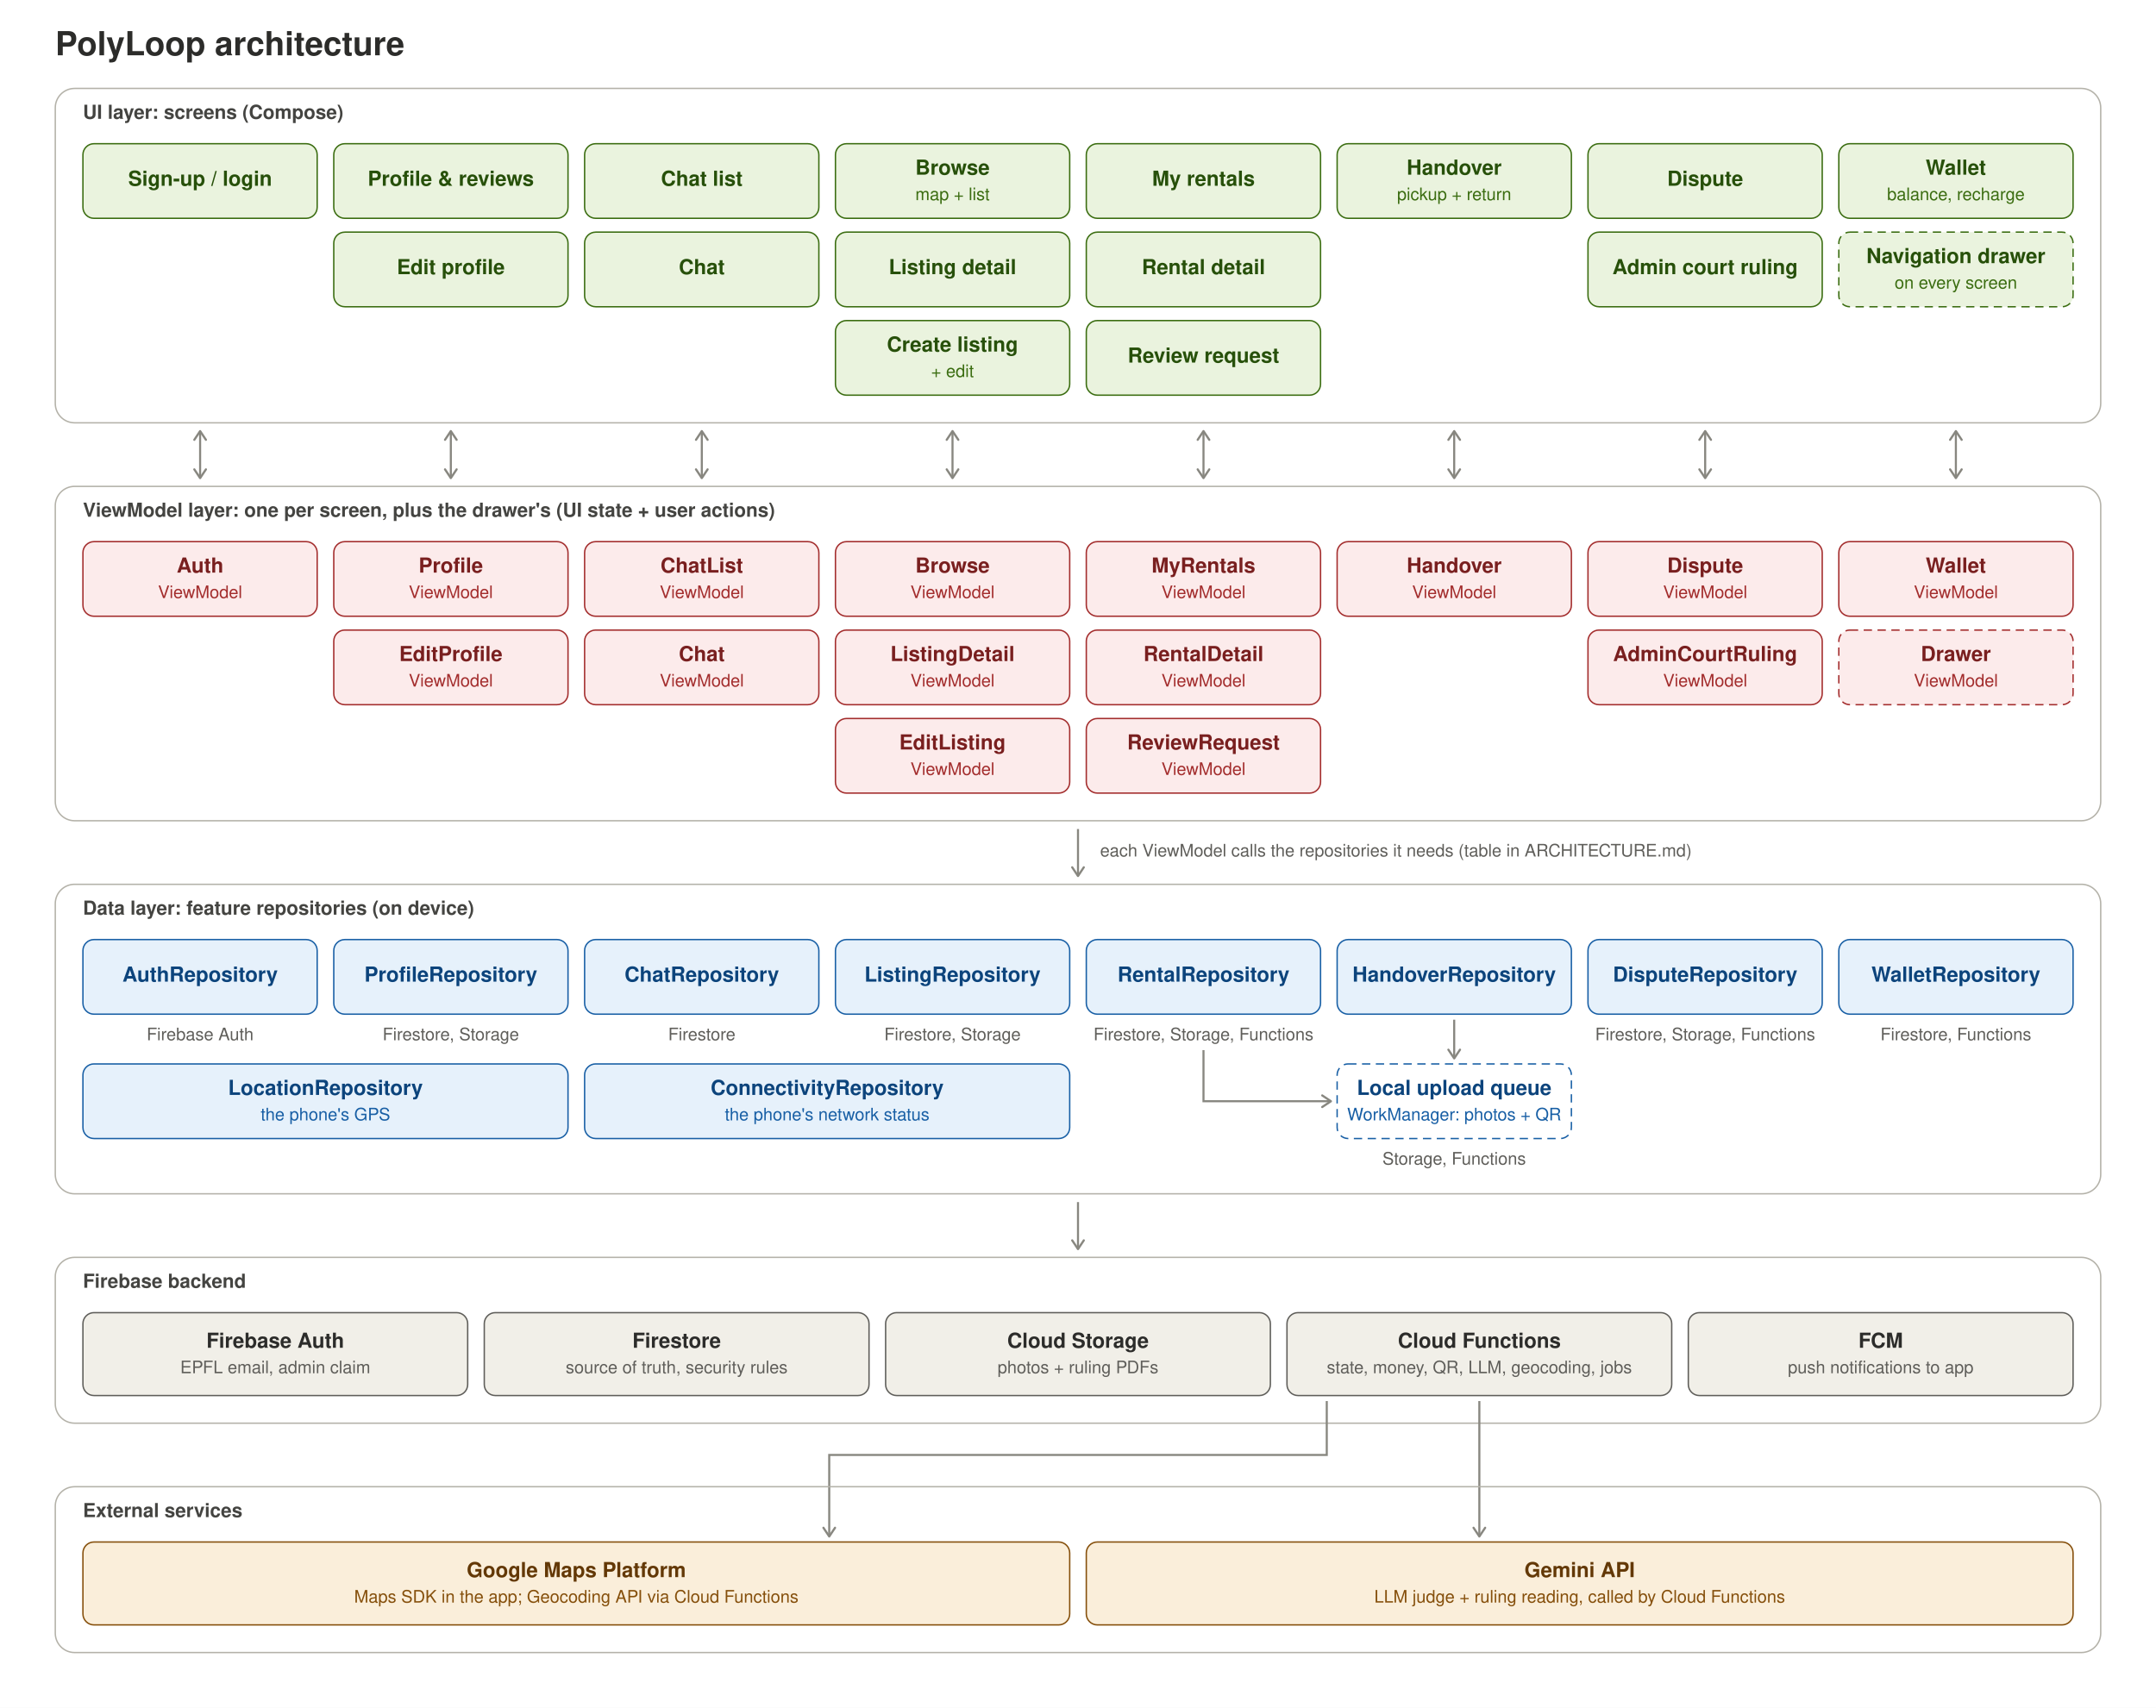
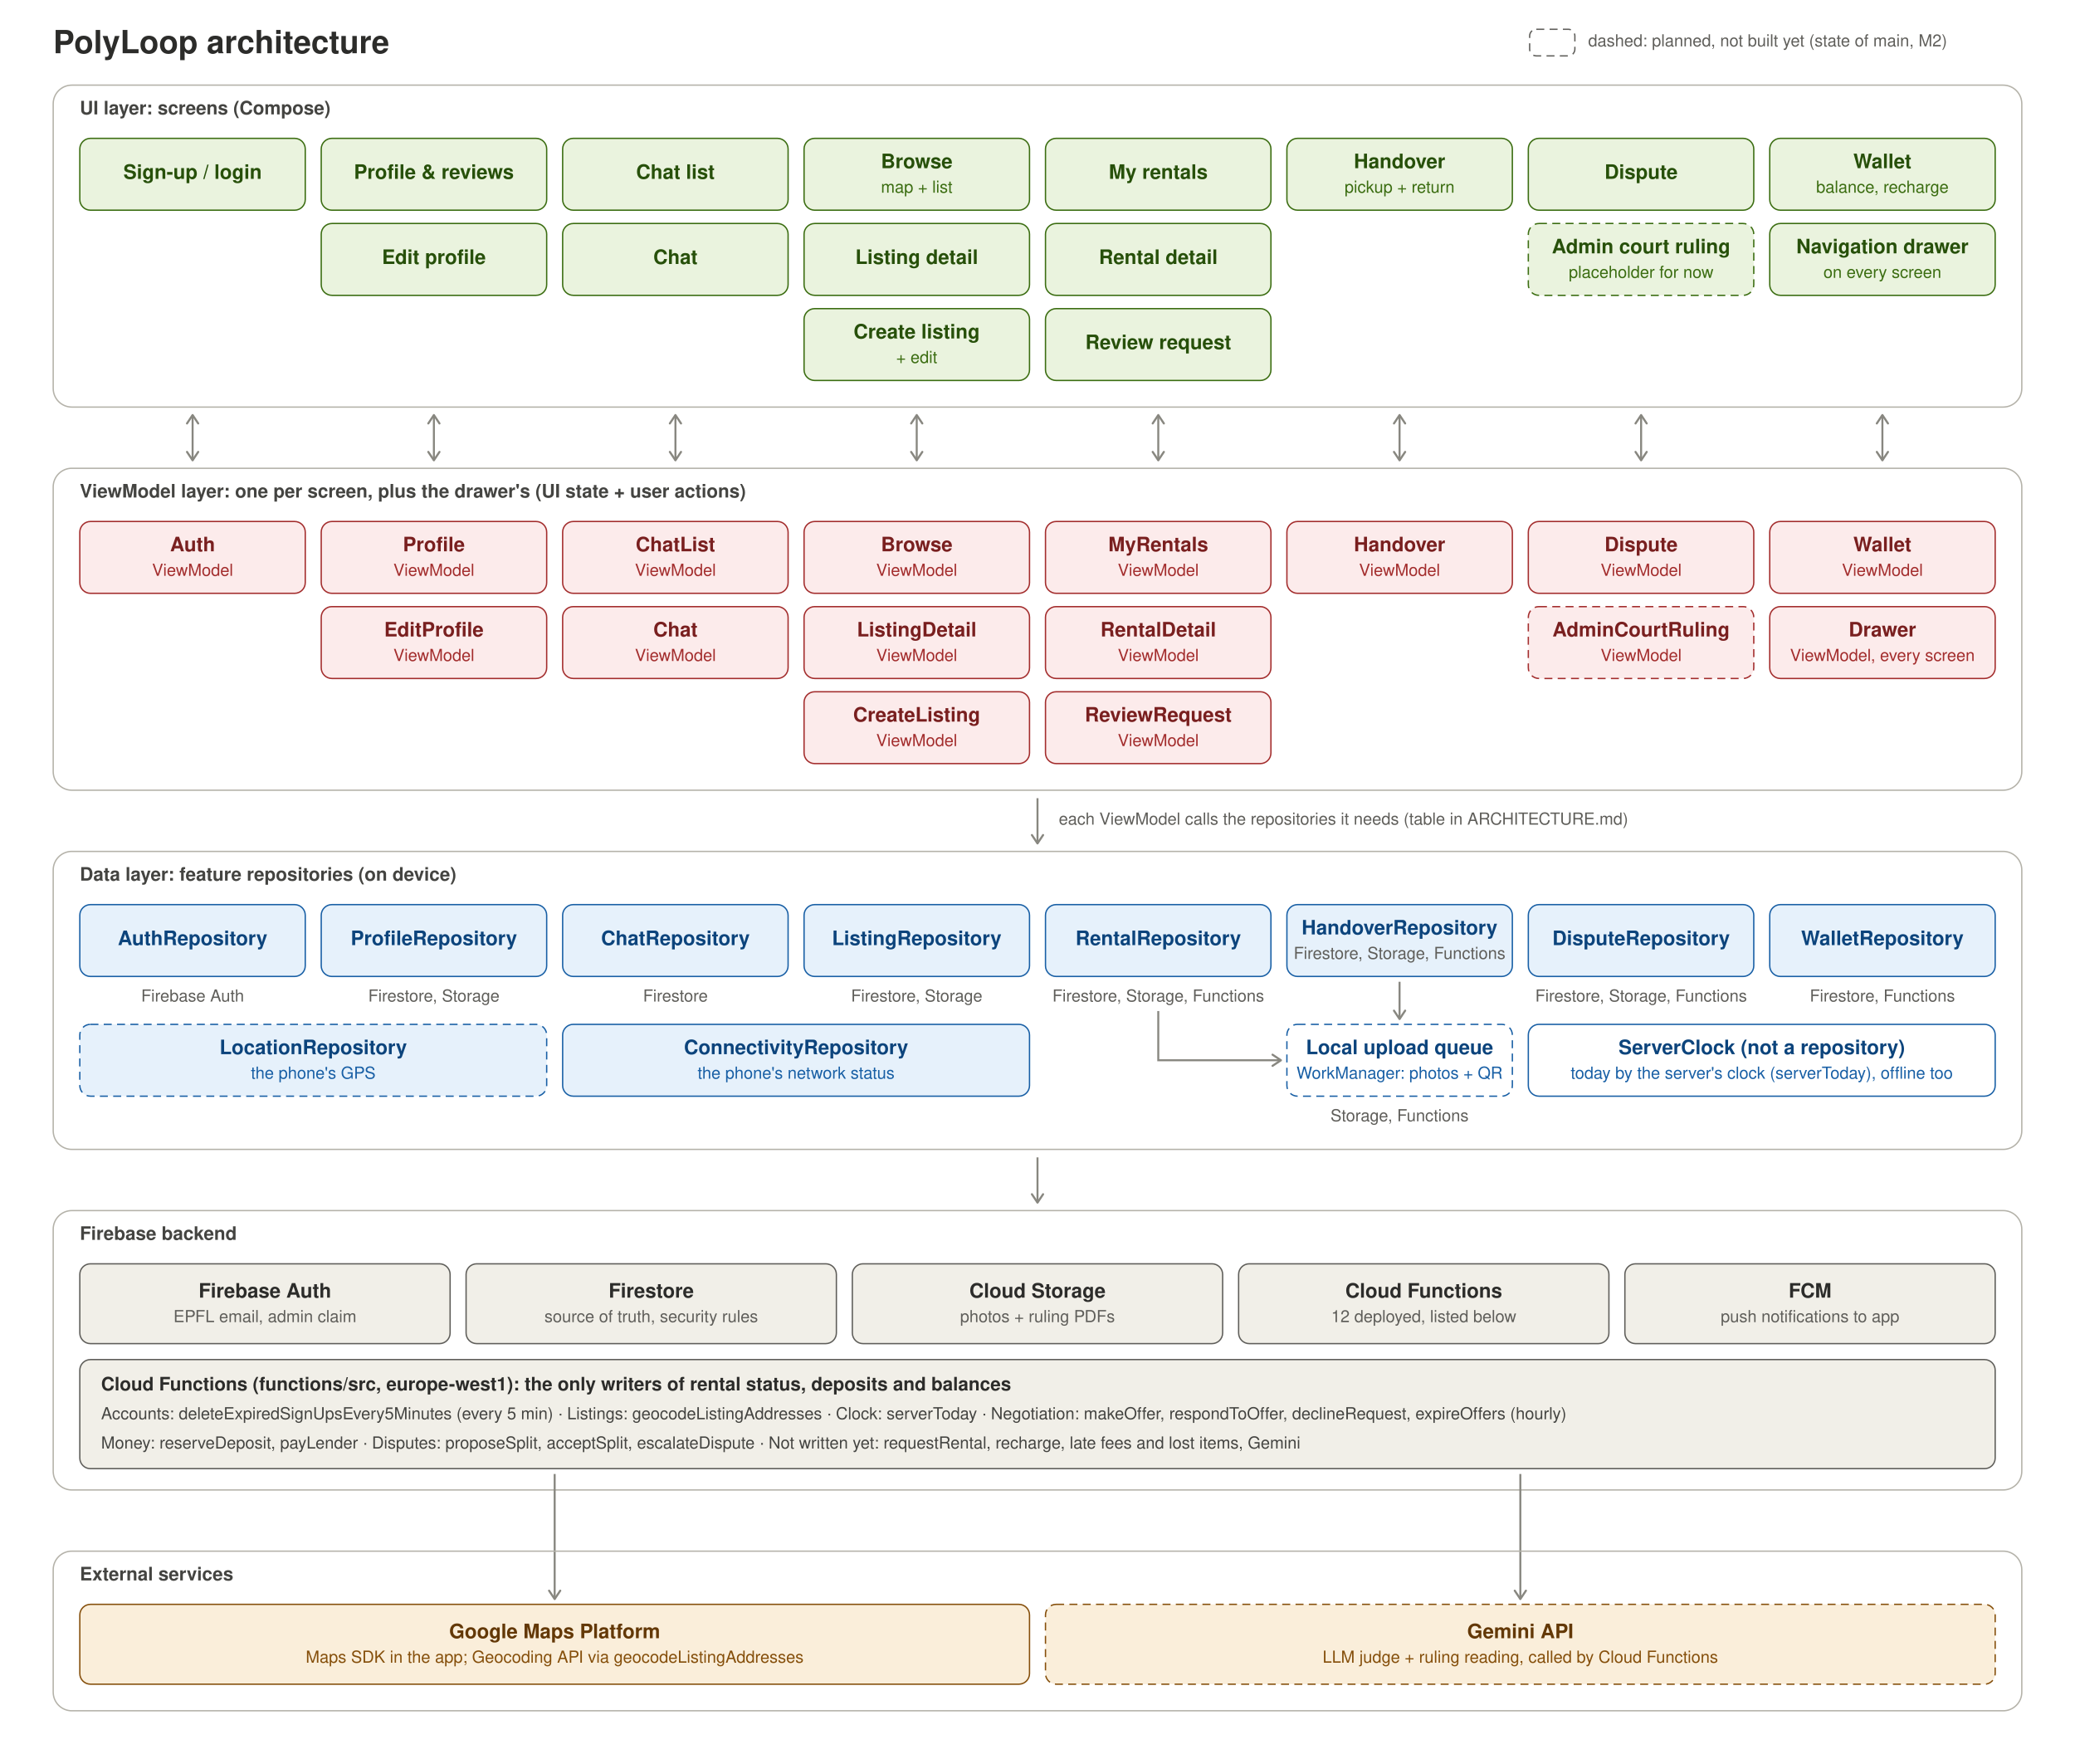
- <svg xmlns="http://www.w3.org/2000/svg" width="1560" height="1236" viewBox="0 0 1560 1236">
+ <svg xmlns="http://www.w3.org/2000/svg" width="1560" height="1326" viewBox="0 0 1560 1326">
  <defs>
    <marker id="a" viewBox="0 0 10 10" refX="8" refY="5" markerWidth="7" markerHeight="7" orient="auto-start-reverse">
      <path d="M2 1L8 5L2 9" fill="none" stroke="#888780" stroke-width="1.5" stroke-linecap="round" stroke-linejoin="round" />
    </marker>
  </defs>
-   <rect width="1560" height="1236" fill="#FFFFFF" />
+   <rect width="1560" height="1326" fill="#FFFFFF" />
  <text x="40" y="40" font-family="Helvetica, Arial, sans-serif" font-size="24" font-weight="bold" fill="#2C2C2A">PolyLoop architecture</text>
+   <rect x="1150" y="22" width="34" height="20" rx="5" fill="#FFFFFF" stroke="#5F5E5A" stroke-width="1" stroke-dasharray="6 4" />
+   <text x="1194" y="32" dominant-baseline="central" font-family="Helvetica, Arial, sans-serif" font-size="12.5" fill="#5F5E5A">dashed: planned, not built yet (state of main, M2)</text>
  <rect x="40" y="64" width="1480" height="242" rx="14" fill="none" stroke="#B4B2A9" stroke-width="1" />
  <text x="60" y="86" font-family="Helvetica, Arial, sans-serif" font-size="14" font-weight="bold" fill="#444441">UI layer: screens (Compose)</text>
  <rect x="60.0" y="104.0" width="169.5" height="54.0" rx="8" fill="#EAF3DE" stroke="#3B6D11" stroke-width="1" />
  <text x="144.8" y="131.0" text-anchor="middle" dominant-baseline="central" font-family="Helvetica, Arial, sans-serif" font-size="15" font-weight="bold" fill="#27500A">Sign-up / login</text>
  <rect x="241.5" y="104.0" width="169.5" height="54.0" rx="8" fill="#EAF3DE" stroke="#3B6D11" stroke-width="1" />
  <text x="326.2" y="131.0" text-anchor="middle" dominant-baseline="central" font-family="Helvetica, Arial, sans-serif" font-size="15" font-weight="bold" fill="#27500A">Profile &amp; reviews</text>
  <rect x="241.5" y="168.0" width="169.5" height="54.0" rx="8" fill="#EAF3DE" stroke="#3B6D11" stroke-width="1" />
  <text x="326.2" y="195.0" text-anchor="middle" dominant-baseline="central" font-family="Helvetica, Arial, sans-serif" font-size="15" font-weight="bold" fill="#27500A">Edit profile</text>
  <rect x="423.0" y="104.0" width="169.5" height="54.0" rx="8" fill="#EAF3DE" stroke="#3B6D11" stroke-width="1" />
  <text x="507.8" y="131.0" text-anchor="middle" dominant-baseline="central" font-family="Helvetica, Arial, sans-serif" font-size="15" font-weight="bold" fill="#27500A">Chat list</text>
  <rect x="423.0" y="168.0" width="169.5" height="54.0" rx="8" fill="#EAF3DE" stroke="#3B6D11" stroke-width="1" />
  <text x="507.8" y="195.0" text-anchor="middle" dominant-baseline="central" font-family="Helvetica, Arial, sans-serif" font-size="15" font-weight="bold" fill="#27500A">Chat</text>
  <rect x="604.5" y="104.0" width="169.5" height="54.0" rx="8" fill="#EAF3DE" stroke="#3B6D11" stroke-width="1" />
  <text x="689.2" y="123.0" text-anchor="middle" dominant-baseline="central" font-family="Helvetica, Arial, sans-serif" font-size="15" font-weight="bold" fill="#27500A">Browse</text>
  <text x="689.2" y="142.0" text-anchor="middle" dominant-baseline="central" font-family="Helvetica, Arial, sans-serif" font-size="12.5" fill="#3B6D11">map + list</text>
  <rect x="604.5" y="168.0" width="169.5" height="54.0" rx="8" fill="#EAF3DE" stroke="#3B6D11" stroke-width="1" />
  <text x="689.2" y="195.0" text-anchor="middle" dominant-baseline="central" font-family="Helvetica, Arial, sans-serif" font-size="15" font-weight="bold" fill="#27500A">Listing detail</text>
  <rect x="604.5" y="232.0" width="169.5" height="54.0" rx="8" fill="#EAF3DE" stroke="#3B6D11" stroke-width="1" />
  <text x="689.2" y="251.0" text-anchor="middle" dominant-baseline="central" font-family="Helvetica, Arial, sans-serif" font-size="15" font-weight="bold" fill="#27500A">Create listing</text>
  <text x="689.2" y="270.0" text-anchor="middle" dominant-baseline="central" font-family="Helvetica, Arial, sans-serif" font-size="12.5" fill="#3B6D11">+ edit</text>
  <rect x="786.0" y="104.0" width="169.5" height="54.0" rx="8" fill="#EAF3DE" stroke="#3B6D11" stroke-width="1" />
  <text x="870.8" y="131.0" text-anchor="middle" dominant-baseline="central" font-family="Helvetica, Arial, sans-serif" font-size="15" font-weight="bold" fill="#27500A">My rentals</text>
  <rect x="786.0" y="168.0" width="169.5" height="54.0" rx="8" fill="#EAF3DE" stroke="#3B6D11" stroke-width="1" />
  <text x="870.8" y="195.0" text-anchor="middle" dominant-baseline="central" font-family="Helvetica, Arial, sans-serif" font-size="15" font-weight="bold" fill="#27500A">Rental detail</text>
  <rect x="786.0" y="232.0" width="169.5" height="54.0" rx="8" fill="#EAF3DE" stroke="#3B6D11" stroke-width="1" />
  <text x="870.8" y="259.0" text-anchor="middle" dominant-baseline="central" font-family="Helvetica, Arial, sans-serif" font-size="15" font-weight="bold" fill="#27500A">Review request</text>
  <rect x="967.5" y="104.0" width="169.5" height="54.0" rx="8" fill="#EAF3DE" stroke="#3B6D11" stroke-width="1" />
  <text x="1052.2" y="123.0" text-anchor="middle" dominant-baseline="central" font-family="Helvetica, Arial, sans-serif" font-size="15" font-weight="bold" fill="#27500A">Handover</text>
  <text x="1052.2" y="142.0" text-anchor="middle" dominant-baseline="central" font-family="Helvetica, Arial, sans-serif" font-size="12.5" fill="#3B6D11">pickup + return</text>
  <rect x="1149.0" y="104.0" width="169.5" height="54.0" rx="8" fill="#EAF3DE" stroke="#3B6D11" stroke-width="1" />
  <text x="1233.8" y="131.0" text-anchor="middle" dominant-baseline="central" font-family="Helvetica, Arial, sans-serif" font-size="15" font-weight="bold" fill="#27500A">Dispute</text>
-   <rect x="1149.0" y="168.0" width="169.5" height="54.0" rx="8" fill="#EAF3DE" stroke="#3B6D11" stroke-width="1" />
-   <text x="1233.8" y="195.0" text-anchor="middle" dominant-baseline="central" font-family="Helvetica, Arial, sans-serif" font-size="15" font-weight="bold" fill="#27500A">Admin court ruling</text>
+   <rect x="1149.0" y="168.0" width="169.5" height="54.0" rx="8" fill="#EAF3DE" stroke="#3B6D11" stroke-width="1" stroke-dasharray="6 4" />
+   <text x="1233.8" y="187.0" text-anchor="middle" dominant-baseline="central" font-family="Helvetica, Arial, sans-serif" font-size="15" font-weight="bold" fill="#27500A">Admin court ruling</text>
+   <text x="1233.8" y="206.0" text-anchor="middle" dominant-baseline="central" font-family="Helvetica, Arial, sans-serif" font-size="12.5" fill="#3B6D11">placeholder for now</text>
  <rect x="1330.5" y="104.0" width="169.5" height="54.0" rx="8" fill="#EAF3DE" stroke="#3B6D11" stroke-width="1" />
  <text x="1415.2" y="123.0" text-anchor="middle" dominant-baseline="central" font-family="Helvetica, Arial, sans-serif" font-size="15" font-weight="bold" fill="#27500A">Wallet</text>
  <text x="1415.2" y="142.0" text-anchor="middle" dominant-baseline="central" font-family="Helvetica, Arial, sans-serif" font-size="12.5" fill="#3B6D11">balance, recharge</text>
-   <rect x="1330.5" y="168.0" width="169.5" height="54.0" rx="8" fill="#EAF3DE" stroke="#3B6D11" stroke-width="1" stroke-dasharray="6 4" />
+   <rect x="1330.5" y="168.0" width="169.5" height="54.0" rx="8" fill="#EAF3DE" stroke="#3B6D11" stroke-width="1" />
  <text x="1415.2" y="187.0" text-anchor="middle" dominant-baseline="central" font-family="Helvetica, Arial, sans-serif" font-size="15" font-weight="bold" fill="#27500A">Navigation drawer</text>
  <text x="1415.2" y="206.0" text-anchor="middle" dominant-baseline="central" font-family="Helvetica, Arial, sans-serif" font-size="12.5" fill="#3B6D11">on every screen</text>
  <line x1="144.8" y1="312" x2="144.8" y2="346" stroke="#888780" stroke-width="1.5" marker-end="url(#a)" marker-start="url(#a)" />
  <line x1="326.2" y1="312" x2="326.2" y2="346" stroke="#888780" stroke-width="1.5" marker-end="url(#a)" marker-start="url(#a)" />
  <line x1="507.8" y1="312" x2="507.8" y2="346" stroke="#888780" stroke-width="1.5" marker-end="url(#a)" marker-start="url(#a)" />
  <line x1="689.2" y1="312" x2="689.2" y2="346" stroke="#888780" stroke-width="1.5" marker-end="url(#a)" marker-start="url(#a)" />
  <line x1="870.8" y1="312" x2="870.8" y2="346" stroke="#888780" stroke-width="1.5" marker-end="url(#a)" marker-start="url(#a)" />
  <line x1="1052.2" y1="312" x2="1052.2" y2="346" stroke="#888780" stroke-width="1.5" marker-end="url(#a)" marker-start="url(#a)" />
  <line x1="1233.8" y1="312" x2="1233.8" y2="346" stroke="#888780" stroke-width="1.5" marker-end="url(#a)" marker-start="url(#a)" />
  <line x1="1415.2" y1="312" x2="1415.2" y2="346" stroke="#888780" stroke-width="1.5" marker-end="url(#a)" marker-start="url(#a)" />
  <rect x="40" y="352" width="1480" height="242" rx="14" fill="none" stroke="#B4B2A9" stroke-width="1" />
  <text x="60" y="374" font-family="Helvetica, Arial, sans-serif" font-size="14" font-weight="bold" fill="#444441">ViewModel layer: one per screen, plus the drawer's (UI state + user actions)</text>
  <rect x="60.0" y="392.0" width="169.5" height="54.0" rx="8" fill="#FCEBEB" stroke="#A32D2D" stroke-width="1" />
  <text x="144.8" y="411.0" text-anchor="middle" dominant-baseline="central" font-family="Helvetica, Arial, sans-serif" font-size="15" font-weight="bold" fill="#791F1F">Auth</text>
  <text x="144.8" y="430.0" text-anchor="middle" dominant-baseline="central" font-family="Helvetica, Arial, sans-serif" font-size="12.5" fill="#A32D2D">ViewModel</text>
  <rect x="241.5" y="392.0" width="169.5" height="54.0" rx="8" fill="#FCEBEB" stroke="#A32D2D" stroke-width="1" />
  <text x="326.2" y="411.0" text-anchor="middle" dominant-baseline="central" font-family="Helvetica, Arial, sans-serif" font-size="15" font-weight="bold" fill="#791F1F">Profile</text>
  <text x="326.2" y="430.0" text-anchor="middle" dominant-baseline="central" font-family="Helvetica, Arial, sans-serif" font-size="12.5" fill="#A32D2D">ViewModel</text>
  <rect x="241.5" y="456.0" width="169.5" height="54.0" rx="8" fill="#FCEBEB" stroke="#A32D2D" stroke-width="1" />
  <text x="326.2" y="475.0" text-anchor="middle" dominant-baseline="central" font-family="Helvetica, Arial, sans-serif" font-size="15" font-weight="bold" fill="#791F1F">EditProfile</text>
  <text x="326.2" y="494.0" text-anchor="middle" dominant-baseline="central" font-family="Helvetica, Arial, sans-serif" font-size="12.5" fill="#A32D2D">ViewModel</text>
  <rect x="423.0" y="392.0" width="169.5" height="54.0" rx="8" fill="#FCEBEB" stroke="#A32D2D" stroke-width="1" />
  <text x="507.8" y="411.0" text-anchor="middle" dominant-baseline="central" font-family="Helvetica, Arial, sans-serif" font-size="15" font-weight="bold" fill="#791F1F">ChatList</text>
  <text x="507.8" y="430.0" text-anchor="middle" dominant-baseline="central" font-family="Helvetica, Arial, sans-serif" font-size="12.5" fill="#A32D2D">ViewModel</text>
  <rect x="423.0" y="456.0" width="169.5" height="54.0" rx="8" fill="#FCEBEB" stroke="#A32D2D" stroke-width="1" />
  <text x="507.8" y="475.0" text-anchor="middle" dominant-baseline="central" font-family="Helvetica, Arial, sans-serif" font-size="15" font-weight="bold" fill="#791F1F">Chat</text>
  <text x="507.8" y="494.0" text-anchor="middle" dominant-baseline="central" font-family="Helvetica, Arial, sans-serif" font-size="12.5" fill="#A32D2D">ViewModel</text>
  <rect x="604.5" y="392.0" width="169.5" height="54.0" rx="8" fill="#FCEBEB" stroke="#A32D2D" stroke-width="1" />
  <text x="689.2" y="411.0" text-anchor="middle" dominant-baseline="central" font-family="Helvetica, Arial, sans-serif" font-size="15" font-weight="bold" fill="#791F1F">Browse</text>
  <text x="689.2" y="430.0" text-anchor="middle" dominant-baseline="central" font-family="Helvetica, Arial, sans-serif" font-size="12.5" fill="#A32D2D">ViewModel</text>
  <rect x="604.5" y="456.0" width="169.5" height="54.0" rx="8" fill="#FCEBEB" stroke="#A32D2D" stroke-width="1" />
  <text x="689.2" y="475.0" text-anchor="middle" dominant-baseline="central" font-family="Helvetica, Arial, sans-serif" font-size="15" font-weight="bold" fill="#791F1F">ListingDetail</text>
  <text x="689.2" y="494.0" text-anchor="middle" dominant-baseline="central" font-family="Helvetica, Arial, sans-serif" font-size="12.5" fill="#A32D2D">ViewModel</text>
  <rect x="604.5" y="520.0" width="169.5" height="54.0" rx="8" fill="#FCEBEB" stroke="#A32D2D" stroke-width="1" />
-   <text x="689.2" y="539.0" text-anchor="middle" dominant-baseline="central" font-family="Helvetica, Arial, sans-serif" font-size="15" font-weight="bold" fill="#791F1F">EditListing</text>
+   <text x="689.2" y="539.0" text-anchor="middle" dominant-baseline="central" font-family="Helvetica, Arial, sans-serif" font-size="15" font-weight="bold" fill="#791F1F">CreateListing</text>
  <text x="689.2" y="558.0" text-anchor="middle" dominant-baseline="central" font-family="Helvetica, Arial, sans-serif" font-size="12.5" fill="#A32D2D">ViewModel</text>
  <rect x="786.0" y="392.0" width="169.5" height="54.0" rx="8" fill="#FCEBEB" stroke="#A32D2D" stroke-width="1" />
  <text x="870.8" y="411.0" text-anchor="middle" dominant-baseline="central" font-family="Helvetica, Arial, sans-serif" font-size="15" font-weight="bold" fill="#791F1F">MyRentals</text>
  <text x="870.8" y="430.0" text-anchor="middle" dominant-baseline="central" font-family="Helvetica, Arial, sans-serif" font-size="12.5" fill="#A32D2D">ViewModel</text>
  <rect x="786.0" y="456.0" width="169.5" height="54.0" rx="8" fill="#FCEBEB" stroke="#A32D2D" stroke-width="1" />
  <text x="870.8" y="475.0" text-anchor="middle" dominant-baseline="central" font-family="Helvetica, Arial, sans-serif" font-size="15" font-weight="bold" fill="#791F1F">RentalDetail</text>
  <text x="870.8" y="494.0" text-anchor="middle" dominant-baseline="central" font-family="Helvetica, Arial, sans-serif" font-size="12.5" fill="#A32D2D">ViewModel</text>
  <rect x="786.0" y="520.0" width="169.5" height="54.0" rx="8" fill="#FCEBEB" stroke="#A32D2D" stroke-width="1" />
  <text x="870.8" y="539.0" text-anchor="middle" dominant-baseline="central" font-family="Helvetica, Arial, sans-serif" font-size="15" font-weight="bold" fill="#791F1F">ReviewRequest</text>
  <text x="870.8" y="558.0" text-anchor="middle" dominant-baseline="central" font-family="Helvetica, Arial, sans-serif" font-size="12.5" fill="#A32D2D">ViewModel</text>
  <rect x="967.5" y="392.0" width="169.5" height="54.0" rx="8" fill="#FCEBEB" stroke="#A32D2D" stroke-width="1" />
  <text x="1052.2" y="411.0" text-anchor="middle" dominant-baseline="central" font-family="Helvetica, Arial, sans-serif" font-size="15" font-weight="bold" fill="#791F1F">Handover</text>
  <text x="1052.2" y="430.0" text-anchor="middle" dominant-baseline="central" font-family="Helvetica, Arial, sans-serif" font-size="12.5" fill="#A32D2D">ViewModel</text>
  <rect x="1149.0" y="392.0" width="169.5" height="54.0" rx="8" fill="#FCEBEB" stroke="#A32D2D" stroke-width="1" />
  <text x="1233.8" y="411.0" text-anchor="middle" dominant-baseline="central" font-family="Helvetica, Arial, sans-serif" font-size="15" font-weight="bold" fill="#791F1F">Dispute</text>
  <text x="1233.8" y="430.0" text-anchor="middle" dominant-baseline="central" font-family="Helvetica, Arial, sans-serif" font-size="12.5" fill="#A32D2D">ViewModel</text>
-   <rect x="1149.0" y="456.0" width="169.5" height="54.0" rx="8" fill="#FCEBEB" stroke="#A32D2D" stroke-width="1" />
+   <rect x="1149.0" y="456.0" width="169.5" height="54.0" rx="8" fill="#FCEBEB" stroke="#A32D2D" stroke-width="1" stroke-dasharray="6 4" />
  <text x="1233.8" y="475.0" text-anchor="middle" dominant-baseline="central" font-family="Helvetica, Arial, sans-serif" font-size="15" font-weight="bold" fill="#791F1F">AdminCourtRuling</text>
  <text x="1233.8" y="494.0" text-anchor="middle" dominant-baseline="central" font-family="Helvetica, Arial, sans-serif" font-size="12.5" fill="#A32D2D">ViewModel</text>
  <rect x="1330.5" y="392.0" width="169.5" height="54.0" rx="8" fill="#FCEBEB" stroke="#A32D2D" stroke-width="1" />
  <text x="1415.2" y="411.0" text-anchor="middle" dominant-baseline="central" font-family="Helvetica, Arial, sans-serif" font-size="15" font-weight="bold" fill="#791F1F">Wallet</text>
  <text x="1415.2" y="430.0" text-anchor="middle" dominant-baseline="central" font-family="Helvetica, Arial, sans-serif" font-size="12.5" fill="#A32D2D">ViewModel</text>
-   <rect x="1330.5" y="456.0" width="169.5" height="54.0" rx="8" fill="#FCEBEB" stroke="#A32D2D" stroke-width="1" stroke-dasharray="6 4" />
+   <rect x="1330.5" y="456.0" width="169.5" height="54.0" rx="8" fill="#FCEBEB" stroke="#A32D2D" stroke-width="1" />
  <text x="1415.2" y="475.0" text-anchor="middle" dominant-baseline="central" font-family="Helvetica, Arial, sans-serif" font-size="15" font-weight="bold" fill="#791F1F">Drawer</text>
-   <text x="1415.2" y="494.0" text-anchor="middle" dominant-baseline="central" font-family="Helvetica, Arial, sans-serif" font-size="12.5" fill="#A32D2D">ViewModel</text>
+   <text x="1415.2" y="494.0" text-anchor="middle" dominant-baseline="central" font-family="Helvetica, Arial, sans-serif" font-size="12.5" fill="#A32D2D">ViewModel, every screen</text>
  <line x1="780.0" y1="600" x2="780.0" y2="634" stroke="#888780" stroke-width="1.5" marker-end="url(#a)" />
  <text x="796" y="617" dominant-baseline="central" font-family="Helvetica, Arial, sans-serif" font-size="12.5" fill="#5F5E5A">each ViewModel calls the repositories it needs (table in ARCHITECTURE.md)</text>
  <rect x="40" y="640" width="1480" height="224" rx="14" fill="none" stroke="#B4B2A9" stroke-width="1" />
  <text x="60" y="662" font-family="Helvetica, Arial, sans-serif" font-size="14" font-weight="bold" fill="#444441">Data layer: feature repositories (on device)</text>
  <rect x="60.0" y="680" width="169.5" height="54.0" rx="8" fill="#E6F1FB" stroke="#185FA5" stroke-width="1" />
  <text x="144.8" y="707" text-anchor="middle" dominant-baseline="central" font-family="Helvetica, Arial, sans-serif" font-size="15" font-weight="bold" fill="#0C447C">AuthRepository</text>
  <text x="144.8" y="750" text-anchor="middle" dominant-baseline="central" font-family="Helvetica, Arial, sans-serif" font-size="12.5" fill="#5F5E5A">Firebase Auth</text>
  <rect x="241.5" y="680" width="169.5" height="54.0" rx="8" fill="#E6F1FB" stroke="#185FA5" stroke-width="1" />
  <text x="326.2" y="707" text-anchor="middle" dominant-baseline="central" font-family="Helvetica, Arial, sans-serif" font-size="15" font-weight="bold" fill="#0C447C">ProfileRepository</text>
  <text x="326.2" y="750" text-anchor="middle" dominant-baseline="central" font-family="Helvetica, Arial, sans-serif" font-size="12.5" fill="#5F5E5A">Firestore, Storage</text>
  <rect x="423.0" y="680" width="169.5" height="54.0" rx="8" fill="#E6F1FB" stroke="#185FA5" stroke-width="1" />
  <text x="507.8" y="707" text-anchor="middle" dominant-baseline="central" font-family="Helvetica, Arial, sans-serif" font-size="15" font-weight="bold" fill="#0C447C">ChatRepository</text>
  <text x="507.8" y="750" text-anchor="middle" dominant-baseline="central" font-family="Helvetica, Arial, sans-serif" font-size="12.5" fill="#5F5E5A">Firestore</text>
  <rect x="604.5" y="680" width="169.5" height="54.0" rx="8" fill="#E6F1FB" stroke="#185FA5" stroke-width="1" />
  <text x="689.2" y="707" text-anchor="middle" dominant-baseline="central" font-family="Helvetica, Arial, sans-serif" font-size="15" font-weight="bold" fill="#0C447C">ListingRepository</text>
  <text x="689.2" y="750" text-anchor="middle" dominant-baseline="central" font-family="Helvetica, Arial, sans-serif" font-size="12.5" fill="#5F5E5A">Firestore, Storage</text>
  <rect x="786.0" y="680" width="169.5" height="54.0" rx="8" fill="#E6F1FB" stroke="#185FA5" stroke-width="1" />
  <text x="870.8" y="707" text-anchor="middle" dominant-baseline="central" font-family="Helvetica, Arial, sans-serif" font-size="15" font-weight="bold" fill="#0C447C">RentalRepository</text>
  <text x="870.8" y="750" text-anchor="middle" dominant-baseline="central" font-family="Helvetica, Arial, sans-serif" font-size="12.5" fill="#5F5E5A">Firestore, Storage, Functions</text>
  <path d="M870.8 760V797H963" fill="none" stroke="#888780" stroke-width="1.5" marker-end="url(#a)" />
  <rect x="967.5" y="680" width="169.5" height="54.0" rx="8" fill="#E6F1FB" stroke="#185FA5" stroke-width="1" />
-   <text x="1052.2" y="707" text-anchor="middle" dominant-baseline="central" font-family="Helvetica, Arial, sans-serif" font-size="15" font-weight="bold" fill="#0C447C">HandoverRepository</text>
+   <text x="1052.2" y="699" text-anchor="middle" dominant-baseline="central" font-family="Helvetica, Arial, sans-serif" font-size="15" font-weight="bold" fill="#0C447C">HandoverRepository</text>
+   <text x="1052.2" y="718" text-anchor="middle" dominant-baseline="central" font-family="Helvetica, Arial, sans-serif" font-size="12.5" fill="#5F5E5A">Firestore, Storage, Functions</text>
  <rect x="1149.0" y="680" width="169.5" height="54.0" rx="8" fill="#E6F1FB" stroke="#185FA5" stroke-width="1" />
  <text x="1233.8" y="707" text-anchor="middle" dominant-baseline="central" font-family="Helvetica, Arial, sans-serif" font-size="15" font-weight="bold" fill="#0C447C">DisputeRepository</text>
  <text x="1233.8" y="750" text-anchor="middle" dominant-baseline="central" font-family="Helvetica, Arial, sans-serif" font-size="12.5" fill="#5F5E5A">Firestore, Storage, Functions</text>
  <rect x="1330.5" y="680" width="169.5" height="54.0" rx="8" fill="#E6F1FB" stroke="#185FA5" stroke-width="1" />
  <text x="1415.2" y="707" text-anchor="middle" dominant-baseline="central" font-family="Helvetica, Arial, sans-serif" font-size="15" font-weight="bold" fill="#0C447C">WalletRepository</text>
  <text x="1415.2" y="750" text-anchor="middle" dominant-baseline="central" font-family="Helvetica, Arial, sans-serif" font-size="12.5" fill="#5F5E5A">Firestore, Functions</text>
  <line x1="1052.2" y1="738" x2="1052.2" y2="766" stroke="#888780" stroke-width="1.5" marker-end="url(#a)" />
  <rect x="967.5" y="770" width="169.5" height="54.0" rx="8" fill="#FFFFFF" stroke="#185FA5" stroke-width="1" stroke-dasharray="6 4" />
  <text x="1052.2" y="789" text-anchor="middle" dominant-baseline="central" font-family="Helvetica, Arial, sans-serif" font-size="15" font-weight="bold" fill="#0C447C">Local upload queue</text>
  <text x="1052.2" y="808" text-anchor="middle" dominant-baseline="central" font-family="Helvetica, Arial, sans-serif" font-size="12.5" fill="#185FA5">WorkManager: photos + QR</text>
  <text x="1052.2" y="840" text-anchor="middle" dominant-baseline="central" font-family="Helvetica, Arial, sans-serif" font-size="12.5" fill="#5F5E5A">Storage, Functions</text>
-   <rect x="60.0" y="770.0" width="351.0" height="54.0" rx="8" fill="#E6F1FB" stroke="#185FA5" stroke-width="1" />
+   <rect x="60.0" y="770.0" width="351.0" height="54.0" rx="8" fill="#E6F1FB" stroke="#185FA5" stroke-width="1" stroke-dasharray="6 4" />
  <text x="235.5" y="789.0" text-anchor="middle" dominant-baseline="central" font-family="Helvetica, Arial, sans-serif" font-size="15" font-weight="bold" fill="#0C447C">LocationRepository</text>
  <text x="235.5" y="808.0" text-anchor="middle" dominant-baseline="central" font-family="Helvetica, Arial, sans-serif" font-size="12.5" fill="#185FA5">the phone's GPS</text>
  <rect x="423.0" y="770.0" width="351.0" height="54.0" rx="8" fill="#E6F1FB" stroke="#185FA5" stroke-width="1" />
  <text x="598.5" y="789.0" text-anchor="middle" dominant-baseline="central" font-family="Helvetica, Arial, sans-serif" font-size="15" font-weight="bold" fill="#0C447C">ConnectivityRepository</text>
  <text x="598.5" y="808.0" text-anchor="middle" dominant-baseline="central" font-family="Helvetica, Arial, sans-serif" font-size="12.5" fill="#185FA5">the phone's network status</text>
+   <rect x="1149.0" y="770.0" width="351.0" height="54.0" rx="8" fill="#FFFFFF" stroke="#185FA5" stroke-width="1" />
+   <text x="1324.5" y="789.0" text-anchor="middle" dominant-baseline="central" font-family="Helvetica, Arial, sans-serif" font-size="15" font-weight="bold" fill="#0C447C">ServerClock (not a repository)</text>
+   <text x="1324.5" y="808.0" text-anchor="middle" dominant-baseline="central" font-family="Helvetica, Arial, sans-serif" font-size="12.5" fill="#185FA5">today by the server's clock (serverToday), offline too</text>
  <line x1="780.0" y1="870" x2="780.0" y2="904" stroke="#888780" stroke-width="1.5" marker-end="url(#a)" />
-   <rect x="40" y="910" width="1480" height="120" rx="14" fill="none" stroke="#B4B2A9" stroke-width="1" />
+   <rect x="40" y="910" width="1480" height="210" rx="14" fill="none" stroke="#B4B2A9" stroke-width="1" />
  <text x="60" y="932" font-family="Helvetica, Arial, sans-serif" font-size="14" font-weight="bold" fill="#444441">Firebase backend</text>
  <rect x="60.0" y="950" width="278.4" height="60.0" rx="8" fill="#F1EFE8" stroke="#5F5E5A" stroke-width="1" />
  <text x="199.2" y="972" text-anchor="middle" dominant-baseline="central" font-family="Helvetica, Arial, sans-serif" font-size="15" font-weight="bold" fill="#2C2C2A">Firebase Auth</text>
  <text x="199.2" y="991" text-anchor="middle" dominant-baseline="central" font-family="Helvetica, Arial, sans-serif" font-size="12.5" fill="#5F5E5A">EPFL email, admin claim</text>
  <rect x="350.4" y="950" width="278.4" height="60.0" rx="8" fill="#F1EFE8" stroke="#5F5E5A" stroke-width="1" />
  <text x="489.6" y="972" text-anchor="middle" dominant-baseline="central" font-family="Helvetica, Arial, sans-serif" font-size="15" font-weight="bold" fill="#2C2C2A">Firestore</text>
  <text x="489.6" y="991" text-anchor="middle" dominant-baseline="central" font-family="Helvetica, Arial, sans-serif" font-size="12.5" fill="#5F5E5A">source of truth, security rules</text>
  <rect x="640.8" y="950" width="278.4" height="60.0" rx="8" fill="#F1EFE8" stroke="#5F5E5A" stroke-width="1" />
  <text x="780.0" y="972" text-anchor="middle" dominant-baseline="central" font-family="Helvetica, Arial, sans-serif" font-size="15" font-weight="bold" fill="#2C2C2A">Cloud Storage</text>
  <text x="780.0" y="991" text-anchor="middle" dominant-baseline="central" font-family="Helvetica, Arial, sans-serif" font-size="12.5" fill="#5F5E5A">photos + ruling PDFs</text>
  <rect x="931.2" y="950" width="278.4" height="60.0" rx="8" fill="#F1EFE8" stroke="#5F5E5A" stroke-width="1" />
  <text x="1070.4" y="972" text-anchor="middle" dominant-baseline="central" font-family="Helvetica, Arial, sans-serif" font-size="15" font-weight="bold" fill="#2C2C2A">Cloud Functions</text>
-   <text x="1070.4" y="991" text-anchor="middle" dominant-baseline="central" font-family="Helvetica, Arial, sans-serif" font-size="12.5" fill="#5F5E5A">state, money, QR, LLM, geocoding, jobs</text>
+   <text x="1070.4" y="991" text-anchor="middle" dominant-baseline="central" font-family="Helvetica, Arial, sans-serif" font-size="12.5" fill="#5F5E5A">12 deployed, listed below</text>
  <rect x="1221.6" y="950" width="278.4" height="60.0" rx="8" fill="#F1EFE8" stroke="#5F5E5A" stroke-width="1" />
  <text x="1360.8" y="972" text-anchor="middle" dominant-baseline="central" font-family="Helvetica, Arial, sans-serif" font-size="15" font-weight="bold" fill="#2C2C2A">FCM</text>
  <text x="1360.8" y="991" text-anchor="middle" dominant-baseline="central" font-family="Helvetica, Arial, sans-serif" font-size="12.5" fill="#5F5E5A">push notifications to app</text>
-   <line x1="1070.4" y1="1014" x2="1070.4" y2="1112" stroke="#888780" stroke-width="1.5" marker-end="url(#a)" />
-   <path d="M960 1014V1053H600V1112" fill="none" stroke="#888780" stroke-width="1.5" marker-end="url(#a)" />
-   <rect x="40" y="1076" width="1480" height="120" rx="14" fill="none" stroke="#B4B2A9" stroke-width="1" />
-   <text x="60" y="1098" font-family="Helvetica, Arial, sans-serif" font-size="14" font-weight="bold" fill="#444441">External services</text>
-   <rect x="60.0" y="1116" width="714.0" height="60.0" rx="8" fill="#FAEEDA" stroke="#854F0B" stroke-width="1" />
-   <text x="417.0" y="1138" text-anchor="middle" dominant-baseline="central" font-family="Helvetica, Arial, sans-serif" font-size="15" font-weight="bold" fill="#633806">Google Maps Platform</text>
-   <text x="417.0" y="1157" text-anchor="middle" dominant-baseline="central" font-family="Helvetica, Arial, sans-serif" font-size="12.5" fill="#854F0B">Maps SDK in the app; Geocoding API via Cloud Functions</text>
-   <rect x="786.0" y="1116" width="714.0" height="60.0" rx="8" fill="#FAEEDA" stroke="#854F0B" stroke-width="1" />
-   <text x="1143.0" y="1138" text-anchor="middle" dominant-baseline="central" font-family="Helvetica, Arial, sans-serif" font-size="15" font-weight="bold" fill="#633806">Gemini API</text>
-   <text x="1143.0" y="1157" text-anchor="middle" dominant-baseline="central" font-family="Helvetica, Arial, sans-serif" font-size="12.5" fill="#854F0B">LLM judge + ruling reading, called by Cloud Functions</text>
+   <rect x="60.0" y="1022" width="1440.0" height="82.0" rx="8" fill="#F1EFE8" stroke="#5F5E5A" stroke-width="1" />
+   <text x="76" y="1042" dominant-baseline="central" font-family="Helvetica, Arial, sans-serif" font-size="14" font-weight="bold" fill="#2C2C2A">Cloud Functions (functions/src, europe-west1): the only writers of rental status, deposits and balances</text>
+   <text x="76" y="1064" dominant-baseline="central" font-family="Helvetica, Arial, sans-serif" font-size="12.5" fill="#444441">Accounts: deleteExpiredSignUpsEvery5Minutes (every 5 min)  ·  Listings: geocodeListingAddresses  ·  Clock: serverToday  ·  Negotiation: makeOffer, respondToOffer, declineRequest, expireOffers (hourly)</text>
+   <text x="76" y="1086" dominant-baseline="central" font-family="Helvetica, Arial, sans-serif" font-size="12.5" fill="#444441">Money: reserveDeposit, payLender  ·  Disputes: proposeSplit, acceptSplit, escalateDispute  ·  Not written yet: requestRental, recharge, late fees and lost items, Gemini</text>
+   <line x1="417.0" y1="1108" x2="417.0" y2="1202" stroke="#888780" stroke-width="1.5" marker-end="url(#a)" />
+   <line x1="1143.0" y1="1108" x2="1143.0" y2="1202" stroke="#888780" stroke-width="1.5" marker-end="url(#a)" />
+   <rect x="40" y="1166" width="1480" height="120" rx="14" fill="none" stroke="#B4B2A9" stroke-width="1" />
+   <text x="60" y="1188" font-family="Helvetica, Arial, sans-serif" font-size="14" font-weight="bold" fill="#444441">External services</text>
+   <rect x="60.0" y="1206" width="714.0" height="60.0" rx="8" fill="#FAEEDA" stroke="#854F0B" stroke-width="1" />
+   <text x="417.0" y="1228" text-anchor="middle" dominant-baseline="central" font-family="Helvetica, Arial, sans-serif" font-size="15" font-weight="bold" fill="#633806">Google Maps Platform</text>
+   <text x="417" y="1247" text-anchor="middle" dominant-baseline="central" font-family="Helvetica, Arial, sans-serif" font-size="12.5" fill="#854F0B">Maps SDK in the app; Geocoding API via geocodeListingAddresses</text>
+   <rect x="786.0" y="1206" width="714.0" height="60.0" rx="8" fill="#FAEEDA" stroke="#854F0B" stroke-width="1" stroke-dasharray="6 4" />
+   <text x="1143.0" y="1228" text-anchor="middle" dominant-baseline="central" font-family="Helvetica, Arial, sans-serif" font-size="15" font-weight="bold" fill="#633806">Gemini API</text>
+   <text x="1143" y="1247" text-anchor="middle" dominant-baseline="central" font-family="Helvetica, Arial, sans-serif" font-size="12.5" fill="#854F0B">LLM judge + ruling reading, called by Cloud Functions</text>
</svg>
